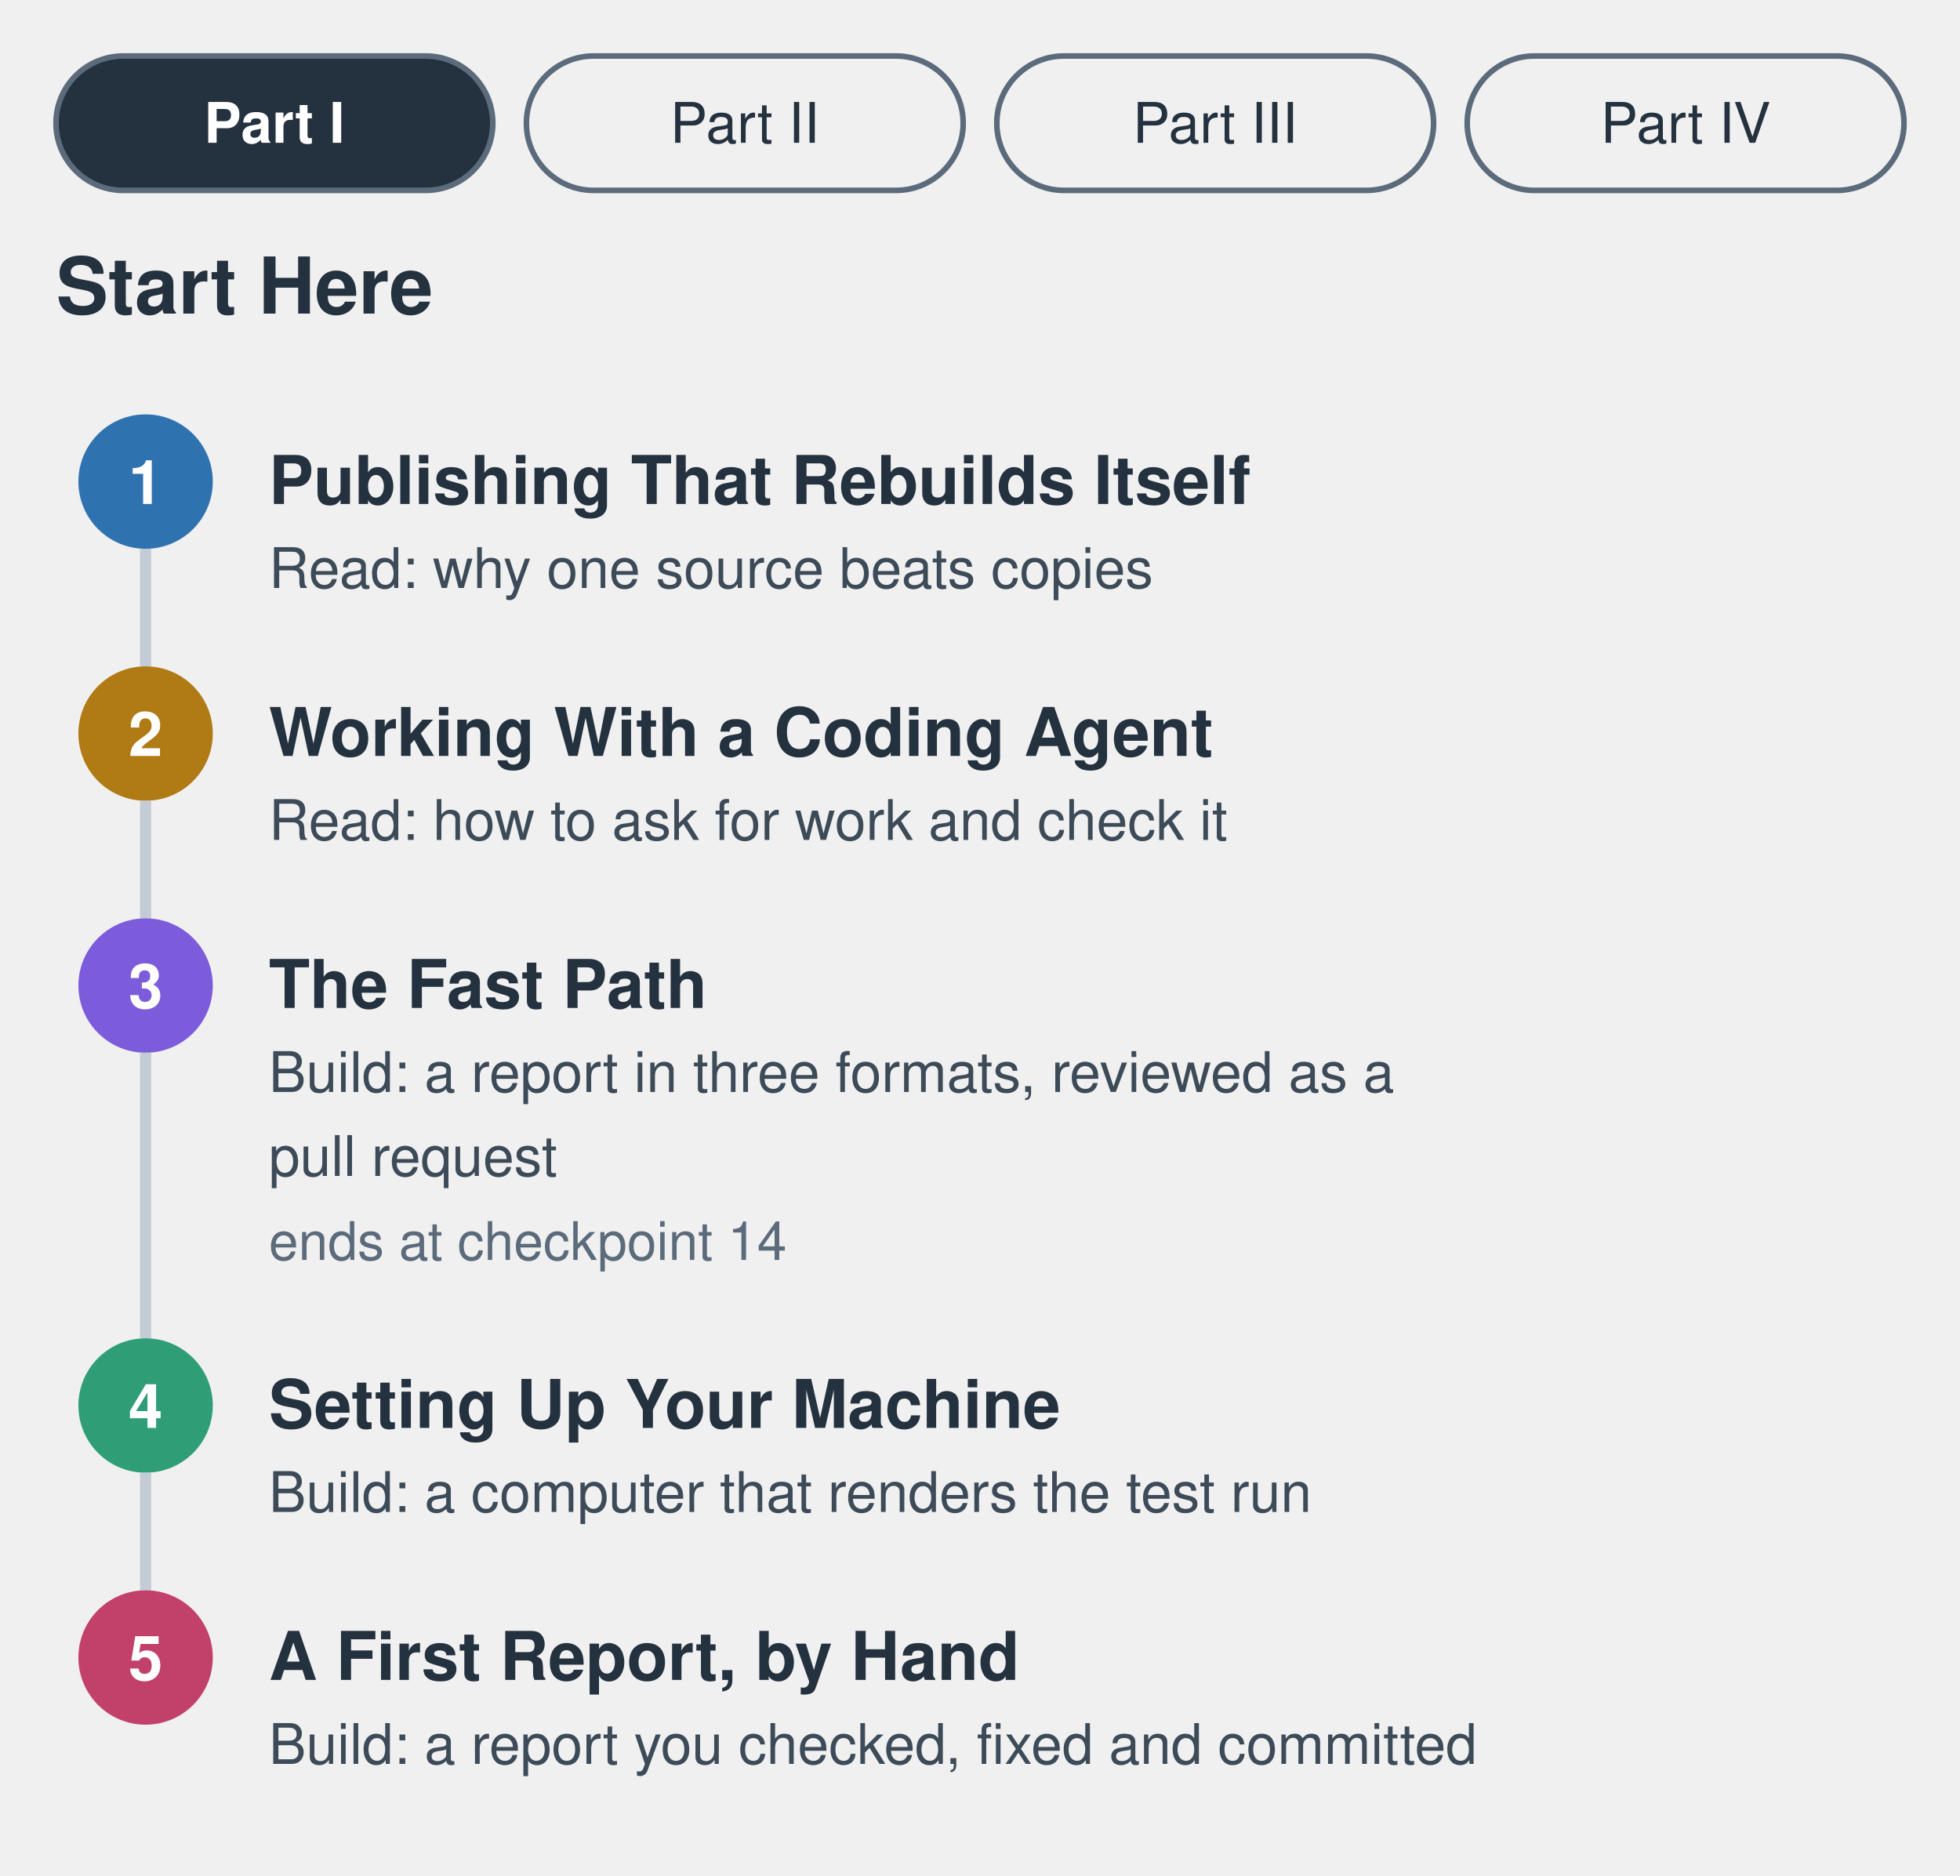
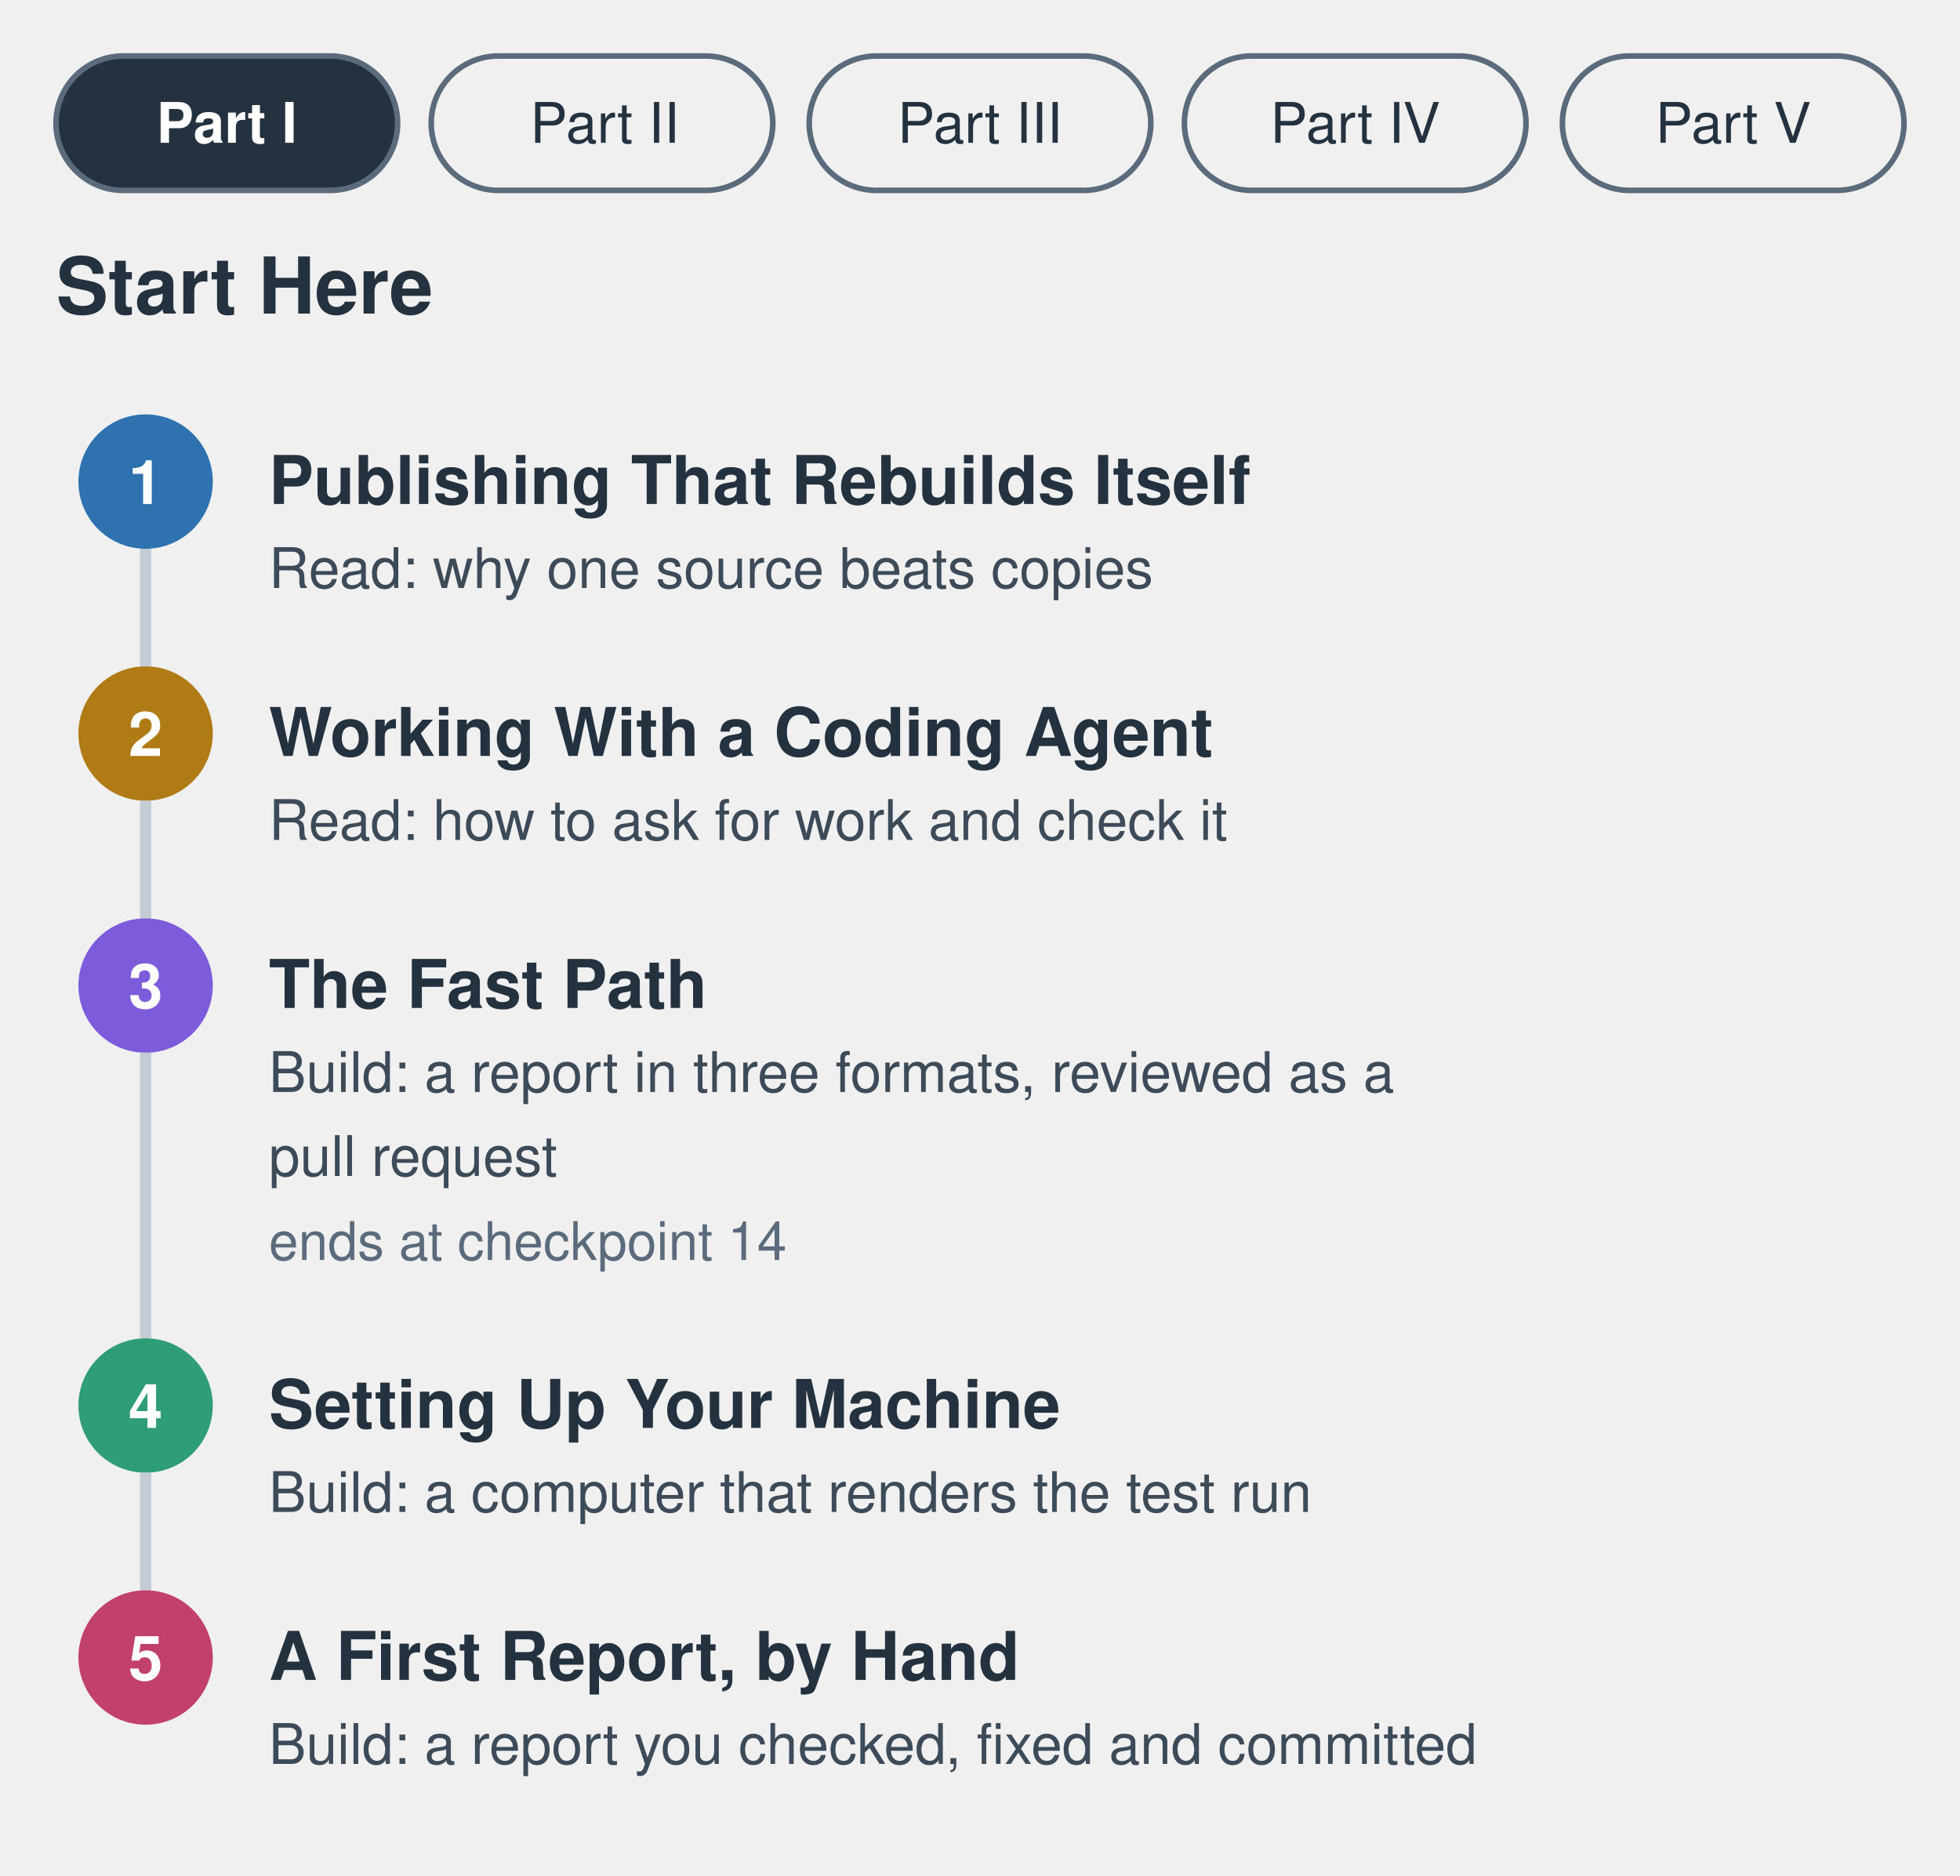
<svg xmlns="http://www.w3.org/2000/svg" viewBox="0 0 700 670" role="img" aria-labelledby="t d">
  <style>
  text { font-family: "Avenir Next", "Helvetica Neue", Helvetica, Arial, sans-serif; fill: #24313f; }
  .h { font-size: 28px; font-weight: 700; }
  .t { font-size: 24px; font-weight: 600; }
  .s { font-size: 20px; }
  .g { font-size: 20px; fill: #3d4b59; }
  .n { font-size: 19px; fill: #5b6b7b; }
  .num { font-size: 22px; font-weight: 700; fill: #ffffff; }
  .on { fill: #ffffff; font-weight: 700; }
</style>
-   <rect x="20" y="20" width="156" height="48" rx="24" fill="#24313f" stroke="#5b6b7b" stroke-width="2" />
-   <text x="98" y="51" text-anchor="middle" class="s on">Part I</text>
-   <rect x="188" y="20" width="156" height="48" rx="24" fill="none" stroke="#5b6b7b" stroke-width="2" />
-   <text x="266" y="51" text-anchor="middle" class="s">Part II</text>
-   <rect x="356" y="20" width="156" height="48" rx="24" fill="none" stroke="#5b6b7b" stroke-width="2" />
-   <text x="434" y="51" text-anchor="middle" class="s">Part III</text>
-   <rect x="524" y="20" width="156" height="48" rx="24" fill="none" stroke="#5b6b7b" stroke-width="2" />
-   <text x="602" y="51" text-anchor="middle" class="s">Part IV</text>
+   <rect x="20" y="20" width="122" height="48" rx="24" fill="#24313f" stroke="#5b6b7b" stroke-width="2" />
+   <text x="81" y="51" text-anchor="middle" class="s on">Part I</text>
+   <rect x="154" y="20" width="122" height="48" rx="24" fill="none" stroke="#5b6b7b" stroke-width="2" />
+   <text x="216" y="51" text-anchor="middle" class="s">Part II</text>
+   <rect x="289" y="20" width="122" height="48" rx="24" fill="none" stroke="#5b6b7b" stroke-width="2" />
+   <text x="350" y="51" text-anchor="middle" class="s">Part III</text>
+   <rect x="423" y="20" width="122" height="48" rx="24" fill="none" stroke="#5b6b7b" stroke-width="2" />
+   <text x="484" y="51" text-anchor="middle" class="s">Part IV</text>
+   <rect x="558" y="20" width="122" height="48" rx="24" fill="none" stroke="#5b6b7b" stroke-width="2" />
+   <text x="619" y="51" text-anchor="middle" class="s">Part V</text>
  <text x="20" y="112" class="h">Start Here</text>
  <circle cx="52" cy="172" r="24" fill="#2f72b0" />
  <text x="52" y="180" text-anchor="middle" class="num">1</text>
  <text x="96" y="180" class="t">Publishing That Rebuilds Itself</text>
  <text x="96" y="210" class="g">Read: why one source beats copies</text>
  <line x1="52" y1="196" x2="52" y2="238" stroke="#c3ccd5" stroke-width="4" />
  <circle cx="52" cy="262" r="24" fill="#b07a14" />
  <text x="52" y="270" text-anchor="middle" class="num">2</text>
  <text x="96" y="270" class="t">Working With a Coding Agent</text>
  <text x="96" y="300" class="g">Read: how to ask for work and check it</text>
  <line x1="52" y1="286" x2="52" y2="328" stroke="#c3ccd5" stroke-width="4" />
  <circle cx="52" cy="352" r="24" fill="#7c5cdb" />
  <text x="52" y="360" text-anchor="middle" class="num">3</text>
  <text x="96" y="360" class="t">The Fast Path</text>
  <text x="96" y="390" class="g">Build: a report in three formats, reviewed as a</text>
  <text x="96" y="420" class="g">pull request</text>
  <text x="96" y="450" class="n">ends at checkpoint 14</text>
  <line x1="52" y1="376" x2="52" y2="478" stroke="#c3ccd5" stroke-width="4" />
  <circle cx="52" cy="502" r="24" fill="#2f9e77" />
  <text x="52" y="510" text-anchor="middle" class="num">4</text>
  <text x="96" y="510" class="t">Setting Up Your Machine</text>
  <text x="96" y="540" class="g">Build: a computer that renders the test run</text>
  <line x1="52" y1="526" x2="52" y2="568" stroke="#c3ccd5" stroke-width="4" />
  <circle cx="52" cy="592" r="24" fill="#c2416b" />
  <text x="52" y="600" text-anchor="middle" class="num">5</text>
  <text x="96" y="600" class="t">A First Report, by Hand</text>
  <text x="96" y="630" class="g">Build: a report you checked, fixed and committed</text>
</svg>
